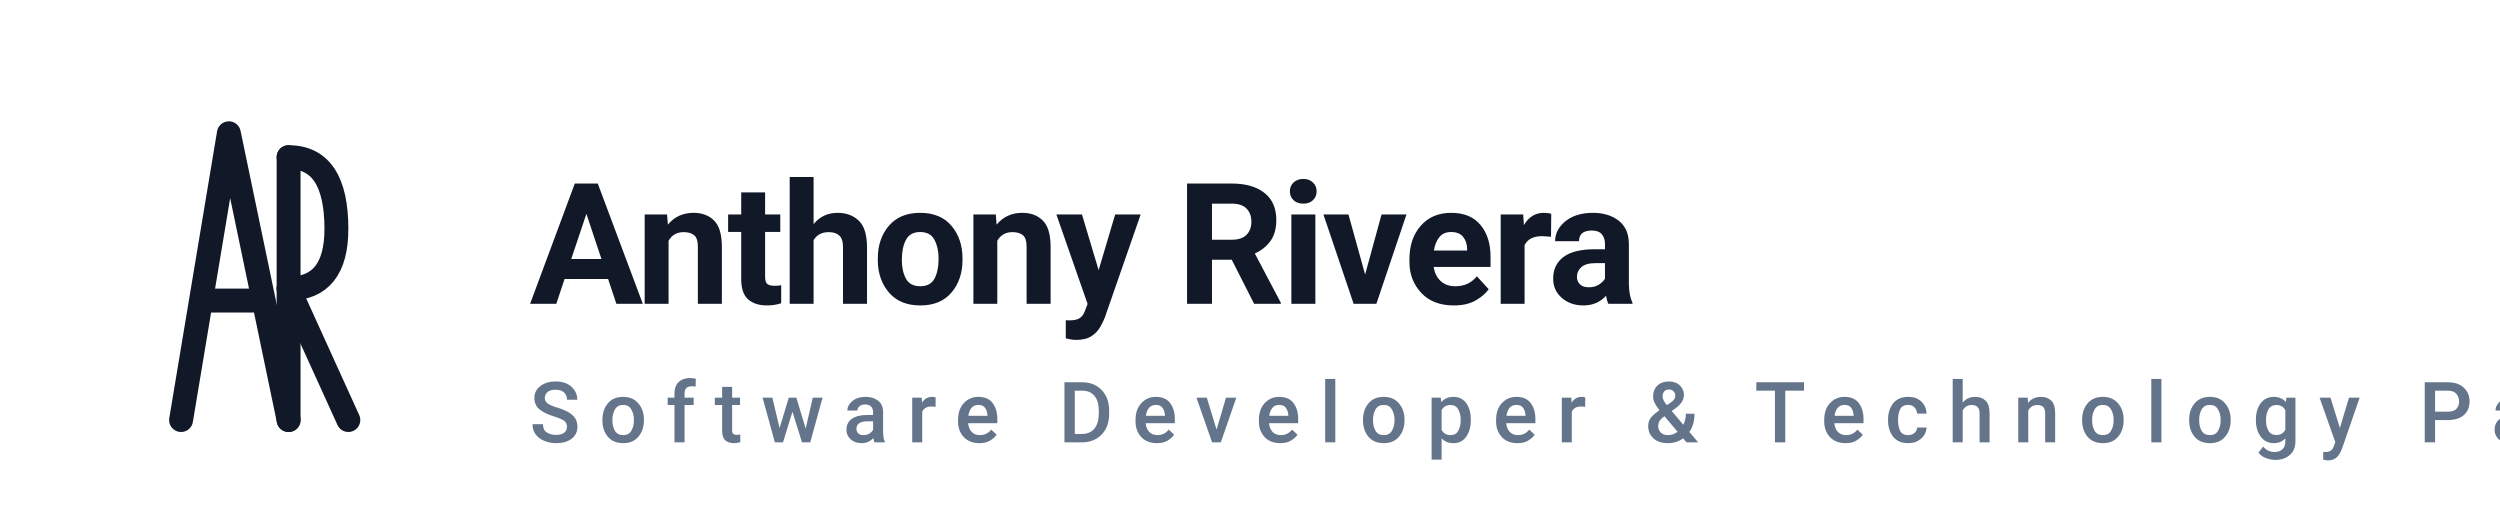
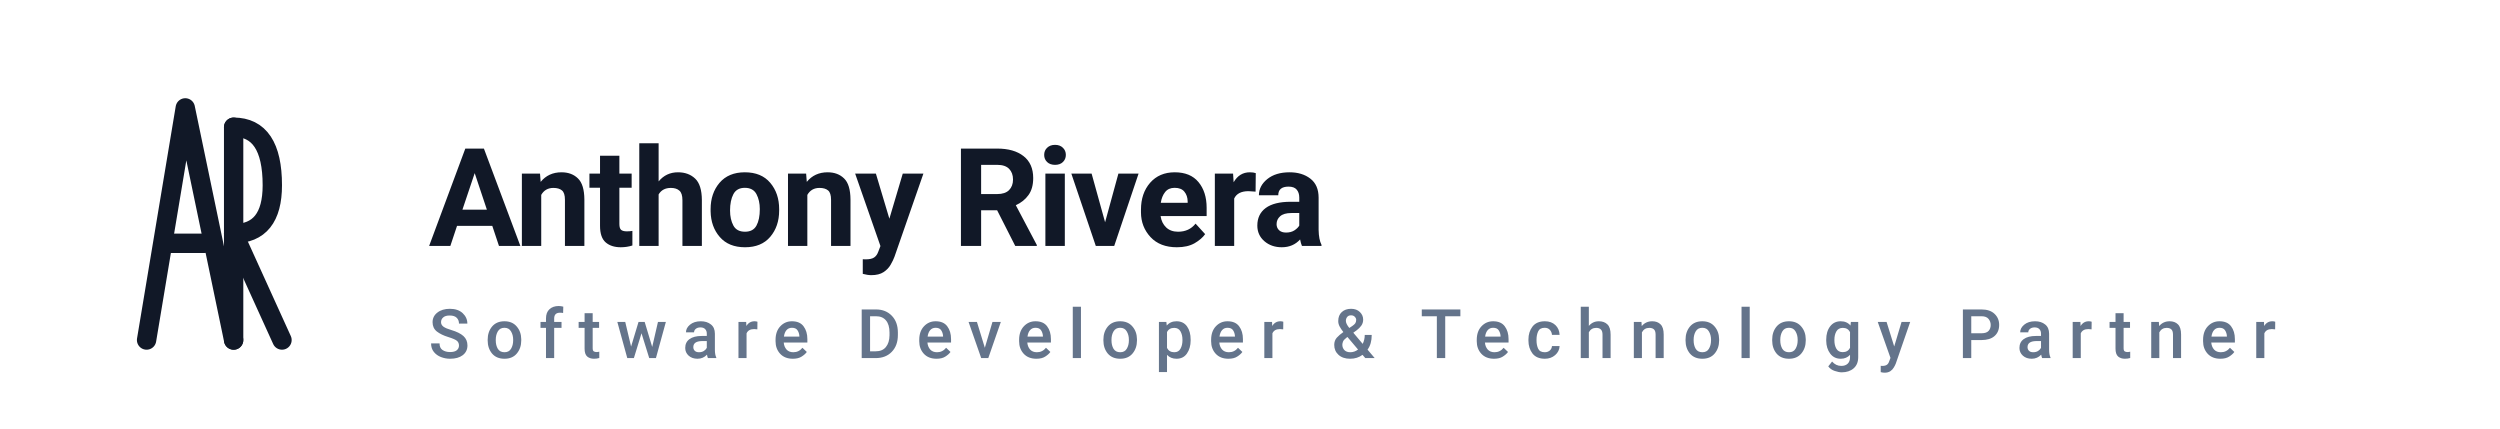
- <svg xmlns="http://www.w3.org/2000/svg" viewBox="0 0 340 72" fill="none">
+ <svg xmlns="http://www.w3.org/2000/svg" viewBox="0 0 420 72" fill="none">
  <g transform="translate(10, 10) scale(0.8125)">
    <path d="M18 58 L26 10 L36 58" stroke="#111827" stroke-width="4" stroke-linejoin="round" stroke-linecap="round" />
    <path d="M22 38 L30 38" stroke="#111827" stroke-width="4" stroke-linecap="round" />
    <path d="M36 58 L36 14" stroke="#111827" stroke-width="4" stroke-linecap="round" />
    <path d="M36 14 Q44 14 44 26 Q44 36 36 36" stroke="#111827" stroke-width="4" stroke-linecap="round" fill="none" />
    <path d="M36 36 L46 58" stroke="#111827" stroke-width="4" stroke-linecap="round" />
  </g>
  <text x="72" y="35" dominant-baseline="middle" font-family="system-ui, -apple-system, BlinkMacSystemFont, 'Segoe UI', Roboto, 'Helvetica Neue', Arial, sans-serif" font-size="23" font-weight="600" fill="#111827" letter-spacing="-0.02em">Anthony Rivera</text>
  <text x="72" y="57" dominant-baseline="middle" font-family="system-ui, -apple-system, BlinkMacSystemFont, 'Segoe UI', Roboto, 'Helvetica Neue', Arial, sans-serif" font-size="11.5" font-weight="500" fill="#64748B" letter-spacing="0.22em" text-transform="uppercase">Software Developer &amp; Technology Partner</text>
</svg>
